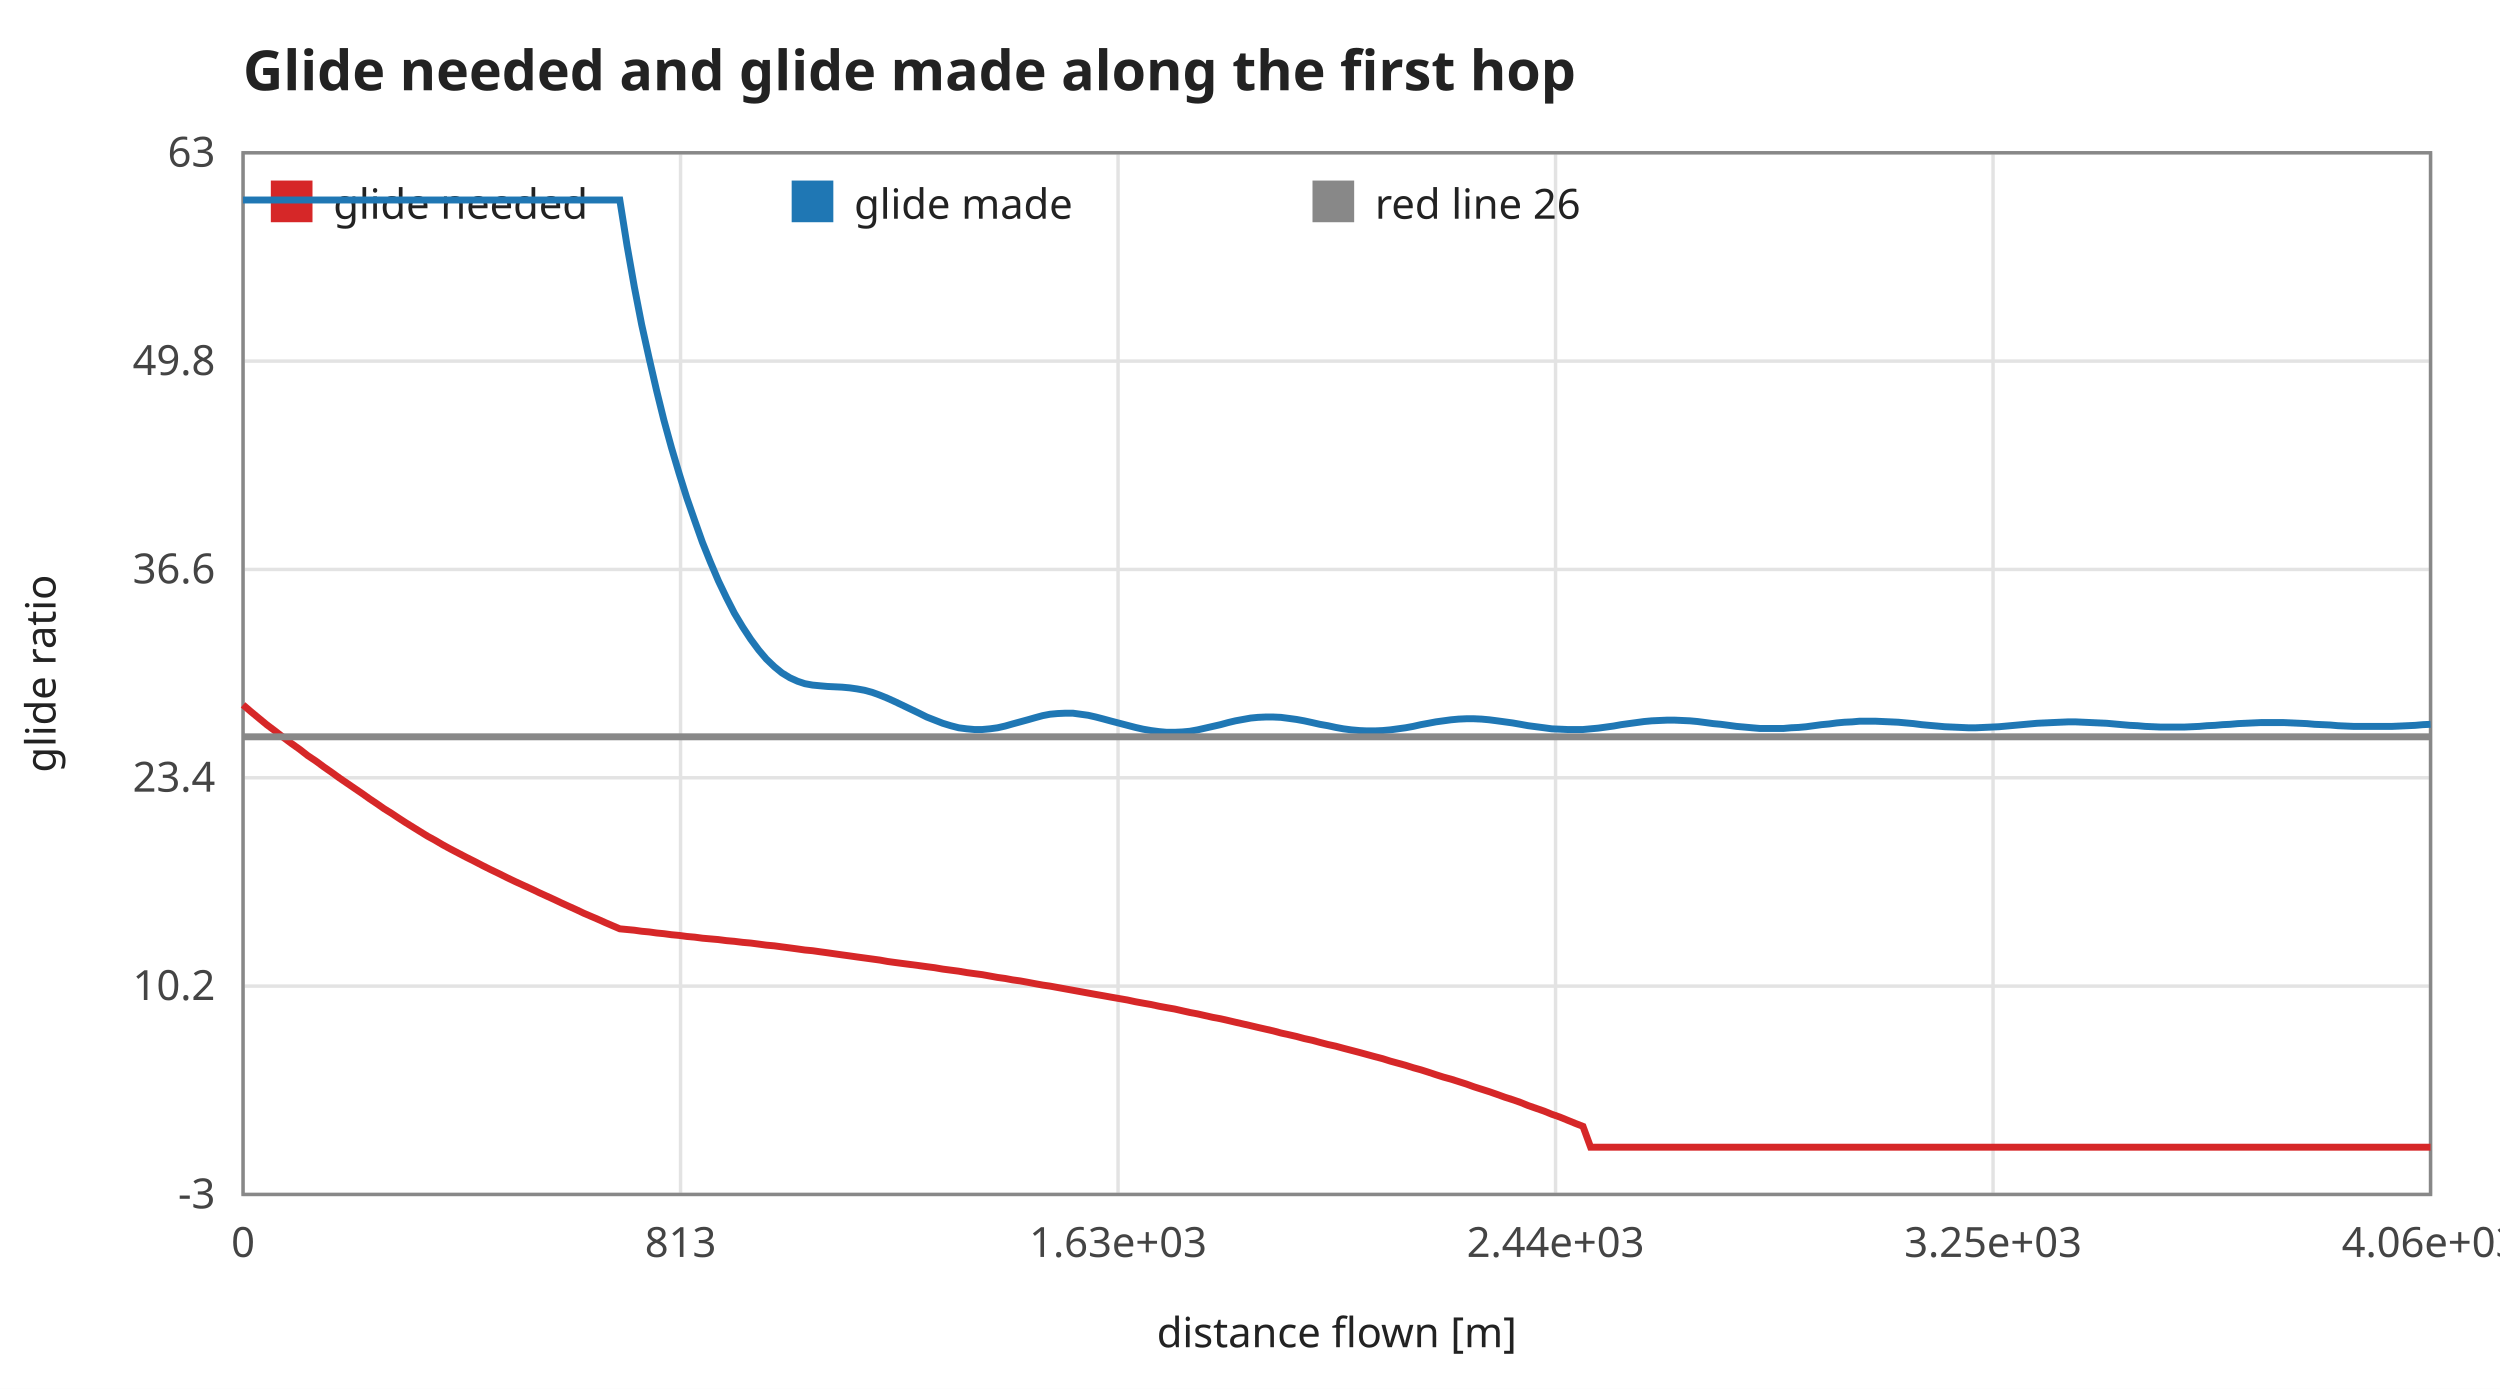
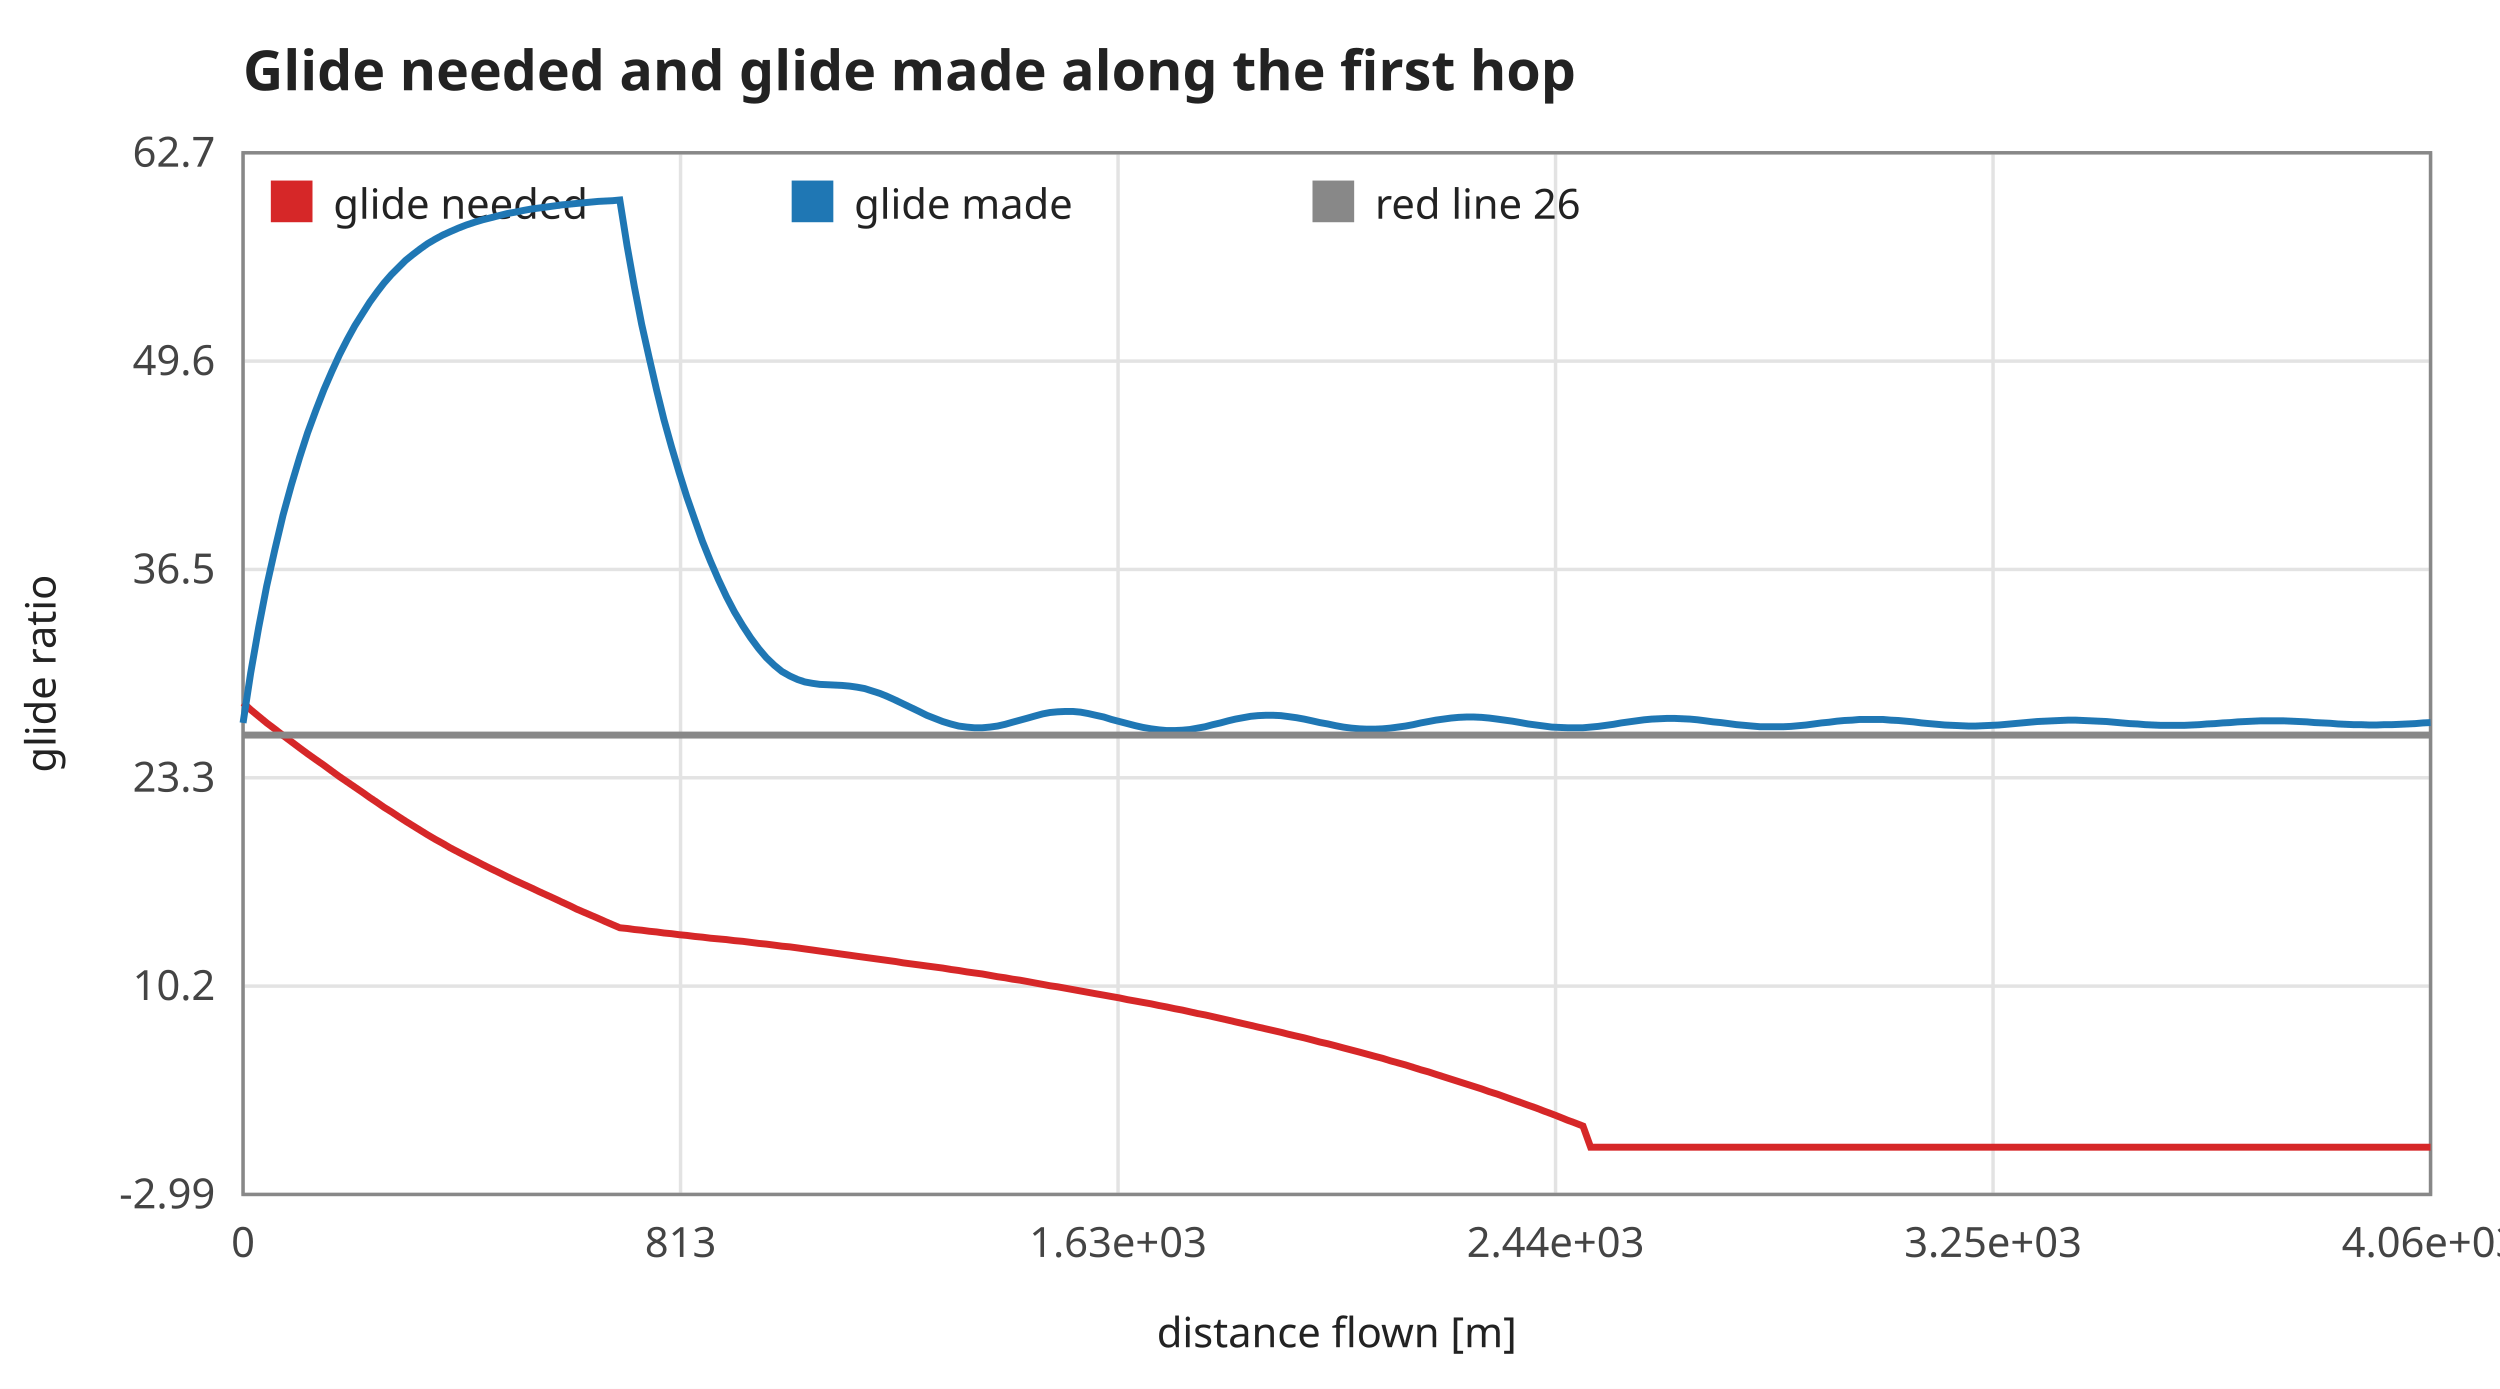
<svg xmlns="http://www.w3.org/2000/svg" viewBox="0 0 720 400" width="720" height="400" font-family="sans-serif" font-size="12">
  <rect width="720" height="400" fill="#ffffff" />
  <text x="70" y="26" font-size="16" font-weight="bold" fill="#222">Glide needed and glide made along the first hop</text>
  <line x1="70.0" y1="44" x2="70.0" y2="344" stroke="#e3e3e3" />
  <line x1="70" y1="344.0" x2="700" y2="344.0" stroke="#e3e3e3" />
  <text x="70.0" y="362" text-anchor="middle" fill="#444">0</text>
-   <text x="62" y="348.0" text-anchor="end" fill="#444">-3</text>
+   <text x="62" y="348.0" text-anchor="end" fill="#444">-2.99</text>
  <line x1="196.0" y1="44" x2="196.0" y2="344" stroke="#e3e3e3" />
  <line x1="70" y1="284.0" x2="700" y2="284.0" stroke="#e3e3e3" />
  <text x="196.0" y="362" text-anchor="middle" fill="#444">813</text>
  <text x="62" y="288.0" text-anchor="end" fill="#444">10.2</text>
  <line x1="322.0" y1="44" x2="322.0" y2="344" stroke="#e3e3e3" />
  <line x1="70" y1="224.0" x2="700" y2="224.0" stroke="#e3e3e3" />
  <text x="322.0" y="362" text-anchor="middle" fill="#444">1.63e+03</text>
-   <text x="62" y="228.0" text-anchor="end" fill="#444">23.4</text>
+   <text x="62" y="228.0" text-anchor="end" fill="#444">23.3</text>
  <line x1="448.0" y1="44" x2="448.0" y2="344" stroke="#e3e3e3" />
  <line x1="70" y1="164.0" x2="700" y2="164.0" stroke="#e3e3e3" />
  <text x="448.0" y="362" text-anchor="middle" fill="#444">2.44e+03</text>
-   <text x="62" y="168.0" text-anchor="end" fill="#444">36.6</text>
+   <text x="62" y="168.0" text-anchor="end" fill="#444">36.5</text>
  <line x1="574.0" y1="44" x2="574.0" y2="344" stroke="#e3e3e3" />
  <line x1="70" y1="104.0" x2="700" y2="104.0" stroke="#e3e3e3" />
  <text x="574.0" y="362" text-anchor="middle" fill="#444">3.25e+03</text>
-   <text x="62" y="108.0" text-anchor="end" fill="#444">49.8</text>
+   <text x="62" y="108.0" text-anchor="end" fill="#444">49.6</text>
  <line x1="700.0" y1="44" x2="700.0" y2="344" stroke="#e3e3e3" />
  <line x1="70" y1="44.0" x2="700" y2="44.0" stroke="#e3e3e3" />
  <text x="700.0" y="362" text-anchor="middle" fill="#444">4.06e+03</text>
-   <text x="62" y="48.0" text-anchor="end" fill="#444">63</text>
+   <text x="62" y="48.0" text-anchor="end" fill="#444">62.7</text>
  <rect x="70" y="44" width="630" height="300" fill="none" stroke="#888" />
  <text x="385" y="388" text-anchor="middle" fill="#222">distance flown [m]</text>
  <text transform="translate(16 194) rotate(-90)" text-anchor="middle" fill="#222">glide ratio</text>
-   <polyline fill="none" stroke="#d62728" stroke-width="2" points="70.0,203.0 72.2,204.9 74.5,206.8 76.8,208.7 79.2,210.5 81.5,212.3 83.9,214.1 86.3,215.8 88.6,217.6 91.0,219.2 93.3,220.9 95.6,222.5 97.8,224.1 100.0,225.6 102.2,227.1 104.4,228.6 106.5,230.1 108.6,231.5 110.6,232.9 112.7,234.2 114.8,235.6 116.8,236.9 118.9,238.2 121.0,239.5 123.1,240.8 125.3,242.0 127.5,243.3 129.7,244.5 132.0,245.7 134.3,246.9 136.7,248.1 139.0,249.3 141.4,250.5 143.7,251.6 146.1,252.8 148.4,253.9 150.8,255.0 153.0,256.0 155.3,257.1 157.5,258.1 159.7,259.1 161.8,260.1 164.0,261.1 166.0,262.0 168.1,263.0 170.2,263.9 172.3,264.8 174.3,265.7 176.4,266.6 178.5,267.5 180.6,267.7 182.7,267.9 184.8,268.2 187.0,268.4 189.1,268.7 191.2,268.9 193.4,269.2 195.6,269.4 197.8,269.7 200.1,269.9 202.3,270.2 204.6,270.4 206.9,270.6 209.2,270.9 211.5,271.1 213.9,271.4 216.2,271.6 218.5,271.9 220.7,272.2 223.0,272.4 225.2,272.7 227.5,273.0 229.7,273.3 231.8,273.6 234.0,273.8 236.1,274.1 238.3,274.4 240.4,274.7 242.5,275.0 244.7,275.3 246.8,275.6 249.0,275.9 251.2,276.2 253.4,276.5 255.6,276.9 257.8,277.2 260.1,277.5 262.4,277.8 264.7,278.1 266.9,278.4 269.2,278.7 271.5,279.1 273.8,279.4 276.1,279.7 278.4,280.1 280.6,280.4 282.9,280.7 285.1,281.1 287.3,281.5 289.5,281.8 291.6,282.2 293.8,282.5 296.0,282.9 298.1,283.3 300.3,283.7 302.4,284.0 304.6,284.4 306.8,284.8 309.0,285.2 311.2,285.6 313.4,286.0 315.6,286.4 317.9,286.8 320.1,287.2 322.4,287.6 324.7,288.0 327.0,288.5 329.2,288.9 331.5,289.3 333.8,289.8 336.0,290.2 338.3,290.6 340.5,291.1 342.7,291.6 344.9,292.0 347.1,292.5 349.3,293.0 351.5,293.4 353.7,293.9 355.8,294.4 358.0,294.9 360.2,295.4 362.3,295.9 364.5,296.4 366.7,296.9 368.9,297.5 371.2,298.0 373.4,298.5 375.6,299.1 377.9,299.6 380.1,300.2 382.4,300.8 384.7,301.3 386.9,301.9 389.2,302.5 391.5,303.1 393.7,303.7 395.9,304.3 398.2,304.9 400.4,305.6 402.6,306.2 404.8,306.8 407.0,307.5 409.2,308.1 411.4,308.8 413.5,309.5 415.7,310.2 417.9,310.8 420.1,311.5 422.3,312.2 424.5,313.0 426.7,313.7 428.9,314.4 431.2,315.2 433.4,316.0 435.6,316.7 437.9,317.5 440.1,318.4 442.4,319.2 444.7,320.0 446.9,320.9 449.2,321.7 451.4,322.6 453.6,323.5 455.9,324.4 458.1,330.4 460.3,330.4 462.5,330.4 464.7,330.4 466.9,330.4 469.1,330.4 471.3,330.4 473.5,330.4 475.7,330.4 477.9,330.4 480.1,330.4 482.3,330.4 484.5,330.4 486.7,330.4 488.9,330.4 491.2,330.4 493.4,330.4 495.6,330.4 497.9,330.4 500.1,330.4 502.4,330.4 504.6,330.4 506.9,330.4 509.1,330.4 511.3,330.4 513.6,330.4 515.8,330.4 518.0,330.4 520.2,330.4 522.4,330.4 524.6,330.4 526.8,330.4 529.0,330.4 531.2,330.4 533.4,330.4 535.6,330.4 537.8,330.4 540.0,330.4 542.2,330.4 544.5,330.4 546.7,330.4 548.9,330.4 551.1,330.4 553.4,330.4 555.6,330.4 557.9,330.4 560.1,330.4 562.4,330.4 564.6,330.4 566.8,330.4 569.1,330.4 571.3,330.4 573.5,330.4 575.7,330.4 577.9,330.4 580.1,330.4 582.3,330.4 584.5,330.4 586.7,330.4 588.9,330.4 591.1,330.4 593.3,330.4 595.6,330.4 597.8,330.4 600.0,330.4 602.2,330.4 604.4,330.4 606.7,330.4 608.9,330.4 611.1,330.4 613.4,330.4 615.6,330.4 617.8,330.4 620.1,330.4 622.3,330.4 624.5,330.4 626.8,330.4 629.0,330.4 631.2,330.4 633.4,330.4 635.6,330.4 637.9,330.4 640.1,330.4 642.3,330.4 644.5,330.4 646.7,330.4 648.9,330.4 651.1,330.4 653.3,330.4 655.5,330.4 657.7,330.4 660.0,330.4 662.2,330.4 664.4,330.4 666.6,330.4 668.9,330.4 671.1,330.4 673.3,330.4 675.6,330.4 677.8,330.4 680.0,330.4 682.3,330.4 684.5,330.4 686.7,330.4 688.9,330.4 691.2,330.4 693.4,330.4 695.6,330.4 697.8,330.4 700.0,330.4 " />
+   <polyline fill="none" stroke="#d62728" stroke-width="2" points="70.0,202.4 72.2,204.4 74.5,206.3 76.8,208.2 79.2,210.0 81.5,211.8 83.9,213.6 86.3,215.4 88.6,217.1 91.0,218.8 93.3,220.4 95.6,222.1 97.8,223.7 100.0,225.2 102.2,226.7 104.4,228.2 106.5,229.7 108.6,231.1 110.6,232.5 112.7,233.8 114.8,235.2 116.8,236.5 118.9,237.8 121.0,239.1 123.1,240.4 125.3,241.7 127.5,242.9 129.7,244.2 132.0,245.4 134.3,246.6 136.7,247.8 139.0,249.0 141.4,250.2 143.7,251.3 146.1,252.5 148.4,253.6 150.8,254.7 153.0,255.7 155.3,256.8 157.5,257.8 159.7,258.8 161.8,259.8 164.0,260.8 166.0,261.8 168.1,262.7 170.2,263.6 172.3,264.5 174.3,265.4 176.4,266.3 178.5,267.2 180.6,267.4 182.7,267.7 184.8,267.9 187.0,268.2 189.1,268.4 191.2,268.7 193.4,268.9 195.6,269.2 197.8,269.4 200.1,269.7 202.3,269.9 204.6,270.2 206.9,270.4 209.2,270.6 211.5,270.9 213.9,271.1 216.2,271.4 218.5,271.7 220.7,271.9 223.0,272.2 225.2,272.5 227.5,272.7 229.7,273.0 231.8,273.3 234.0,273.6 236.1,273.9 238.3,274.2 240.4,274.5 242.5,274.8 244.7,275.1 246.8,275.4 249.0,275.7 251.2,276.0 253.4,276.3 255.6,276.6 257.8,276.9 260.1,277.3 262.4,277.6 264.7,277.9 266.9,278.2 269.2,278.5 271.5,278.8 273.8,279.2 276.1,279.5 278.4,279.9 280.6,280.2 282.9,280.5 285.1,280.9 287.3,281.3 289.5,281.6 291.6,282.0 293.8,282.3 296.0,282.7 298.1,283.1 300.3,283.5 302.4,283.9 304.6,284.2 306.8,284.6 309.0,285.0 311.2,285.4 313.4,285.8 315.6,286.2 317.9,286.6 320.1,287.0 322.4,287.4 324.7,287.9 327.0,288.3 329.2,288.7 331.5,289.1 333.8,289.6 336.0,290.0 338.3,290.5 340.5,290.9 342.7,291.4 344.9,291.9 347.1,292.3 349.3,292.8 351.5,293.3 353.7,293.8 355.8,294.3 358.0,294.8 360.2,295.3 362.3,295.8 364.5,296.3 366.7,296.8 368.9,297.3 371.2,297.9 373.4,298.4 375.6,298.9 377.9,299.5 380.1,300.1 382.4,300.6 384.7,301.2 386.9,301.8 389.2,302.4 391.5,303.0 393.7,303.6 395.9,304.2 398.2,304.8 400.4,305.5 402.6,306.1 404.8,306.7 407.0,307.4 409.2,308.1 411.4,308.7 413.5,309.4 415.7,310.1 417.9,310.8 420.1,311.5 422.3,312.2 424.5,312.9 426.7,313.6 428.9,314.4 431.2,315.1 433.4,315.9 435.6,316.7 437.9,317.5 440.1,318.3 442.4,319.1 444.7,320.0 446.9,320.8 449.2,321.7 451.4,322.6 453.6,323.4 455.9,324.3 458.1,330.4 460.3,330.4 462.5,330.4 464.7,330.4 466.9,330.4 469.1,330.4 471.3,330.4 473.5,330.4 475.7,330.4 477.9,330.4 480.1,330.4 482.3,330.4 484.5,330.4 486.7,330.4 488.9,330.4 491.2,330.4 493.4,330.4 495.6,330.4 497.9,330.4 500.1,330.4 502.4,330.4 504.6,330.4 506.9,330.4 509.1,330.4 511.3,330.4 513.6,330.4 515.8,330.4 518.0,330.4 520.2,330.4 522.4,330.4 524.6,330.4 526.8,330.4 529.0,330.4 531.2,330.4 533.4,330.4 535.6,330.4 537.8,330.4 540.0,330.4 542.2,330.4 544.5,330.4 546.7,330.4 548.9,330.4 551.1,330.4 553.4,330.4 555.6,330.4 557.9,330.4 560.1,330.4 562.4,330.4 564.6,330.4 566.8,330.4 569.1,330.4 571.3,330.4 573.5,330.4 575.7,330.4 577.9,330.4 580.1,330.4 582.3,330.4 584.5,330.4 586.7,330.4 588.9,330.4 591.1,330.4 593.3,330.4 595.6,330.4 597.8,330.4 600.0,330.4 602.2,330.4 604.4,330.4 606.7,330.4 608.9,330.4 611.1,330.4 613.4,330.4 615.6,330.4 617.8,330.4 620.1,330.4 622.3,330.4 624.5,330.4 626.8,330.4 629.0,330.4 631.2,330.4 633.4,330.4 635.6,330.4 637.9,330.4 640.1,330.4 642.3,330.4 644.5,330.4 646.7,330.4 648.9,330.4 651.1,330.4 653.3,330.4 655.5,330.4 657.7,330.4 660.0,330.4 662.2,330.4 664.4,330.4 666.6,330.4 668.9,330.4 671.1,330.4 673.3,330.4 675.6,330.4 677.8,330.4 680.0,330.4 682.3,330.4 684.5,330.4 686.7,330.4 688.9,330.4 691.2,330.4 693.4,330.4 695.6,330.4 697.8,330.4 700.0,330.4 " />
  <rect x="78" y="52" width="12" height="12" fill="#d62728" />
  <text x="96" y="63" fill="#222">glide needed</text>
-   <polyline fill="none" stroke="#1f77b4" stroke-width="2" points="70.0,57.6 72.2,57.6 74.5,57.6 76.8,57.6 79.2,57.6 81.5,57.6 83.9,57.6 86.3,57.6 88.6,57.6 91.0,57.6 93.3,57.6 95.6,57.6 97.8,57.6 100.0,57.6 102.2,57.6 104.4,57.6 106.5,57.6 108.6,57.6 110.6,57.6 112.7,57.6 114.8,57.6 116.8,57.6 118.9,57.6 121.0,57.6 123.1,57.6 125.3,57.6 127.5,57.6 129.7,57.6 132.0,57.6 134.3,57.6 136.7,57.6 139.0,57.6 141.4,57.6 143.7,57.6 146.1,57.6 148.4,57.6 150.8,57.6 153.0,57.6 155.3,57.6 157.5,57.6 159.7,57.6 161.8,57.6 164.0,57.6 166.0,57.6 168.1,57.6 170.2,57.6 172.3,57.6 174.3,57.6 176.4,57.6 178.5,57.6 180.6,70.8 182.7,82.7 184.8,93.5 187.0,103.4 189.1,112.5 191.2,121.0 193.4,129.0 195.6,136.4 197.8,143.4 200.1,150.0 202.3,156.2 204.6,161.9 206.9,167.3 209.2,172.1 211.5,176.6 213.9,180.6 216.2,184.1 218.5,187.2 220.7,189.8 223.0,192.0 225.2,193.8 227.5,195.2 229.7,196.2 231.8,196.9 234.0,197.3 236.1,197.5 238.3,197.7 240.4,197.8 242.5,197.9 244.7,198.1 246.8,198.4 249.0,198.8 251.2,199.4 253.4,200.2 255.6,201.1 257.8,202.1 260.1,203.2 262.4,204.3 264.7,205.4 266.9,206.5 269.2,207.4 271.5,208.3 273.8,209.0 276.1,209.6 278.4,209.9 280.6,210.1 282.9,210.1 285.1,209.9 287.3,209.6 289.5,209.1 291.6,208.5 293.8,207.9 296.0,207.3 298.1,206.7 300.3,206.1 302.4,205.7 304.6,205.5 306.8,205.4 309.0,205.4 311.2,205.7 313.4,206.0 315.6,206.5 317.9,207.1 320.1,207.7 322.4,208.3 324.7,208.9 327.0,209.5 329.2,210.0 331.5,210.4 333.8,210.7 336.0,210.9 338.3,210.9 340.5,210.8 342.7,210.6 344.9,210.2 347.1,209.7 349.3,209.2 351.5,208.7 353.7,208.1 355.8,207.6 358.0,207.2 360.2,206.8 362.3,206.6 364.5,206.5 366.7,206.5 368.9,206.6 371.2,206.9 373.4,207.2 375.6,207.6 377.9,208.1 380.1,208.6 382.4,209.0 384.7,209.5 386.9,209.9 389.2,210.2 391.5,210.4 393.7,210.5 395.9,210.5 398.2,210.4 400.4,210.2 402.6,209.9 404.8,209.6 407.0,209.2 409.2,208.7 411.4,208.3 413.5,207.9 415.7,207.6 417.9,207.3 420.1,207.1 422.3,207.0 424.5,207.0 426.7,207.1 428.9,207.3 431.2,207.6 433.4,207.9 435.6,208.2 437.9,208.6 440.1,209.0 442.4,209.3 444.7,209.6 446.9,209.9 449.2,210.0 451.4,210.1 453.6,210.1 455.9,210.1 458.1,209.9 460.3,209.7 462.5,209.4 464.7,209.1 466.9,208.7 469.1,208.4 471.3,208.1 473.5,207.8 475.7,207.6 477.9,207.5 480.1,207.4 482.3,207.4 484.5,207.5 486.7,207.6 488.9,207.8 491.2,208.1 493.4,208.4 495.6,208.6 497.9,208.9 500.1,209.2 502.4,209.4 504.6,209.6 506.9,209.8 509.1,209.8 511.3,209.8 513.6,209.8 515.8,209.6 518.0,209.5 520.2,209.3 522.4,209.0 524.6,208.7 526.8,208.5 529.0,208.2 531.2,208.0 533.4,207.9 535.6,207.7 537.8,207.7 540.0,207.7 542.2,207.8 544.5,207.9 546.7,208.0 548.9,208.2 551.1,208.4 553.4,208.7 555.6,208.9 557.9,209.1 560.1,209.3 562.4,209.4 564.6,209.5 566.8,209.6 569.1,209.6 571.3,209.5 573.5,209.4 575.7,209.3 577.9,209.1 580.1,208.9 582.3,208.7 584.5,208.5 586.7,208.3 588.9,208.2 591.1,208.1 593.3,208.0 595.6,207.9 597.8,207.9 600.0,208.0 602.2,208.1 604.4,208.2 606.7,208.3 608.9,208.5 611.1,208.7 613.4,208.9 615.6,209.0 617.8,209.2 620.1,209.3 622.3,209.4 624.5,209.4 626.8,209.4 629.0,209.4 631.2,209.3 633.4,209.2 635.6,209.0 637.9,208.9 640.1,208.7 642.3,208.6 644.5,208.4 646.7,208.3 648.9,208.2 651.1,208.1 653.3,208.1 655.5,208.1 657.7,208.1 660.0,208.2 662.2,208.3 664.4,208.4 666.6,208.6 668.9,208.7 671.1,208.8 673.3,209.0 675.6,209.1 677.8,209.2 680.0,209.2 682.3,209.2 684.5,209.2 686.7,209.2 688.9,209.2 691.2,209.1 693.4,209.0 695.6,208.9 697.8,208.7 700.0,208.6 " />
+   <polyline fill="none" stroke="#1f77b4" stroke-width="2" points="70.0,208.2 72.2,193.8 74.5,180.7 76.8,168.8 79.2,158.1 81.5,148.4 83.9,139.7 86.3,131.7 88.6,124.6 91.0,118.1 93.3,112.2 95.6,106.9 97.8,102.1 100.0,97.8 102.2,93.8 104.4,90.3 106.5,87.0 108.6,84.1 110.6,81.5 112.7,79.1 114.8,77.0 116.8,75.0 118.9,73.3 121.0,71.7 123.1,70.2 125.3,68.9 127.5,67.7 129.7,66.7 132.0,65.7 134.3,64.8 136.7,64.0 139.0,63.3 141.4,62.7 143.7,62.1 146.1,61.5 148.4,61.1 150.8,60.6 153.0,60.2 155.3,59.9 157.5,59.6 159.7,59.3 161.8,59.0 164.0,58.8 166.0,58.6 168.1,58.4 170.2,58.2 172.3,58.0 174.3,57.9 176.4,57.8 178.5,57.6 180.6,70.8 182.7,82.6 184.8,93.4 187.0,103.2 189.1,112.3 191.2,120.8 193.4,128.7 195.6,136.1 197.8,143.1 200.1,149.7 202.3,155.9 204.6,161.6 206.9,166.9 209.2,171.8 211.5,176.2 213.9,180.2 216.2,183.7 218.5,186.8 220.7,189.4 223.0,191.6 225.2,193.4 227.5,194.7 229.7,195.7 231.8,196.4 234.0,196.8 236.1,197.1 238.3,197.2 240.4,197.3 242.5,197.4 244.7,197.6 246.8,197.9 249.0,198.3 251.2,199.0 253.4,199.7 255.6,200.6 257.8,201.6 260.1,202.7 262.4,203.8 264.7,204.9 266.9,206.0 269.2,206.9 271.5,207.8 273.8,208.5 276.1,209.1 278.4,209.4 280.6,209.6 282.9,209.6 285.1,209.4 287.3,209.1 289.5,208.6 291.6,208.0 293.8,207.4 296.0,206.8 298.1,206.2 300.3,205.6 302.4,205.2 304.6,205.0 306.8,204.9 309.0,204.9 311.2,205.1 313.4,205.5 315.6,206.0 317.9,206.5 320.1,207.2 322.4,207.8 324.7,208.4 327.0,209.0 329.2,209.5 331.5,209.9 333.8,210.2 336.0,210.4 338.3,210.4 340.5,210.3 342.7,210.1 344.9,209.7 347.1,209.3 349.3,208.7 351.5,208.2 353.7,207.6 355.8,207.1 358.0,206.7 360.2,206.3 362.3,206.1 364.5,206.0 366.7,206.0 368.9,206.1 371.2,206.4 373.4,206.7 375.6,207.1 377.9,207.6 380.1,208.1 382.4,208.5 384.7,209.0 386.9,209.4 389.2,209.7 391.5,209.9 393.7,210.0 395.9,210.0 398.2,209.9 400.4,209.7 402.6,209.4 404.8,209.1 407.0,208.7 409.2,208.2 411.4,207.8 413.5,207.4 415.7,207.1 417.9,206.8 420.1,206.6 422.3,206.5 424.5,206.5 426.7,206.6 428.9,206.8 431.2,207.1 433.4,207.4 435.6,207.7 437.9,208.1 440.1,208.5 442.4,208.8 444.7,209.1 446.9,209.4 449.2,209.5 451.4,209.6 453.6,209.6 455.9,209.6 458.1,209.4 460.3,209.2 462.5,208.9 464.7,208.6 466.9,208.2 469.1,207.9 471.3,207.6 473.5,207.3 475.7,207.1 477.9,207.0 480.1,206.9 482.3,206.9 484.5,207.0 486.7,207.1 488.9,207.3 491.2,207.6 493.4,207.9 495.6,208.1 497.9,208.4 500.1,208.7 502.4,208.9 504.6,209.1 506.9,209.3 509.1,209.3 511.3,209.3 513.6,209.3 515.8,209.2 518.0,209.0 520.2,208.8 522.4,208.5 524.6,208.2 526.8,208.0 529.0,207.7 531.2,207.5 533.4,207.4 535.6,207.2 537.8,207.2 540.0,207.2 542.2,207.2 544.5,207.4 546.7,207.5 548.9,207.7 551.1,207.9 553.4,208.2 555.6,208.4 557.9,208.6 560.1,208.8 562.4,208.9 564.6,209.0 566.8,209.1 569.1,209.1 571.3,209.0 573.5,208.9 575.7,208.8 577.9,208.6 580.1,208.4 582.3,208.2 584.5,208.0 586.7,207.8 588.9,207.7 591.1,207.6 593.3,207.5 595.6,207.4 597.8,207.4 600.0,207.5 602.2,207.6 604.4,207.7 606.7,207.8 608.9,208.0 611.1,208.2 613.4,208.4 615.6,208.5 617.8,208.7 620.1,208.8 622.3,208.9 624.5,208.9 626.8,208.9 629.0,208.9 631.2,208.8 633.4,208.7 635.6,208.5 637.9,208.4 640.1,208.2 642.3,208.1 644.5,207.9 646.7,207.8 648.9,207.7 651.1,207.6 653.3,207.6 655.5,207.6 657.7,207.6 660.0,207.7 662.2,207.8 664.4,207.9 666.6,208.1 668.9,208.2 671.1,208.3 673.3,208.5 675.6,208.6 677.8,208.7 680.0,208.7 682.3,208.8 684.5,208.8 686.7,208.7 688.9,208.7 691.2,208.6 693.4,208.5 695.6,208.4 697.8,208.2 700.0,208.1 " />
  <rect x="228" y="52" width="12" height="12" fill="#1f77b4" />
  <text x="246" y="63" fill="#222">glide made</text>
-   <polyline fill="none" stroke="#888888" stroke-width="2" points="70.0,212.2 72.2,212.2 74.5,212.2 76.8,212.2 79.2,212.2 81.5,212.2 83.9,212.2 86.3,212.2 88.6,212.2 91.0,212.2 93.3,212.2 95.6,212.2 97.8,212.2 100.0,212.2 102.2,212.2 104.4,212.2 106.5,212.2 108.6,212.2 110.6,212.2 112.7,212.2 114.8,212.2 116.8,212.2 118.9,212.2 121.0,212.2 123.1,212.2 125.3,212.2 127.5,212.2 129.7,212.2 132.0,212.2 134.3,212.2 136.7,212.2 139.0,212.2 141.4,212.2 143.7,212.2 146.1,212.2 148.4,212.2 150.8,212.2 153.0,212.2 155.3,212.2 157.5,212.2 159.7,212.2 161.8,212.2 164.0,212.2 166.0,212.2 168.1,212.2 170.2,212.2 172.3,212.2 174.3,212.2 176.4,212.2 178.5,212.2 180.6,212.2 182.7,212.2 184.8,212.2 187.0,212.2 189.1,212.2 191.2,212.2 193.4,212.2 195.6,212.2 197.8,212.2 200.1,212.2 202.3,212.2 204.6,212.2 206.9,212.2 209.2,212.2 211.5,212.2 213.9,212.2 216.2,212.2 218.5,212.2 220.7,212.2 223.0,212.2 225.2,212.2 227.5,212.2 229.7,212.2 231.8,212.2 234.0,212.2 236.1,212.2 238.3,212.2 240.4,212.2 242.5,212.2 244.7,212.2 246.8,212.2 249.0,212.2 251.2,212.2 253.4,212.2 255.6,212.2 257.8,212.2 260.1,212.2 262.4,212.2 264.7,212.2 266.9,212.2 269.2,212.2 271.5,212.2 273.8,212.2 276.1,212.2 278.4,212.2 280.6,212.2 282.9,212.2 285.1,212.2 287.3,212.2 289.5,212.2 291.6,212.2 293.8,212.2 296.0,212.2 298.1,212.2 300.3,212.2 302.4,212.2 304.6,212.2 306.8,212.2 309.0,212.2 311.2,212.2 313.4,212.2 315.6,212.2 317.9,212.2 320.1,212.2 322.4,212.2 324.7,212.2 327.0,212.2 329.2,212.2 331.5,212.2 333.8,212.2 336.0,212.2 338.3,212.2 340.5,212.2 342.7,212.2 344.9,212.2 347.1,212.2 349.3,212.2 351.5,212.2 353.7,212.2 355.8,212.2 358.0,212.2 360.2,212.2 362.3,212.2 364.5,212.2 366.7,212.2 368.9,212.2 371.2,212.2 373.4,212.2 375.6,212.2 377.9,212.2 380.1,212.2 382.4,212.2 384.7,212.2 386.9,212.2 389.2,212.2 391.5,212.2 393.7,212.2 395.9,212.2 398.2,212.2 400.4,212.2 402.6,212.2 404.8,212.2 407.0,212.2 409.2,212.2 411.4,212.2 413.5,212.2 415.7,212.2 417.9,212.2 420.1,212.2 422.3,212.2 424.5,212.2 426.7,212.2 428.9,212.2 431.2,212.2 433.4,212.2 435.6,212.2 437.9,212.2 440.1,212.2 442.4,212.2 444.7,212.2 446.9,212.2 449.2,212.2 451.4,212.2 453.6,212.2 455.9,212.2 458.1,212.2 460.3,212.2 462.5,212.2 464.7,212.2 466.9,212.2 469.1,212.2 471.3,212.2 473.5,212.2 475.7,212.2 477.9,212.2 480.1,212.2 482.3,212.2 484.5,212.2 486.7,212.2 488.9,212.2 491.2,212.2 493.4,212.2 495.6,212.2 497.9,212.2 500.1,212.2 502.4,212.2 504.6,212.2 506.9,212.2 509.1,212.2 511.3,212.2 513.6,212.2 515.8,212.2 518.0,212.2 520.2,212.2 522.4,212.2 524.6,212.2 526.8,212.2 529.0,212.2 531.2,212.2 533.4,212.2 535.6,212.2 537.8,212.2 540.0,212.2 542.2,212.2 544.5,212.2 546.7,212.2 548.9,212.2 551.1,212.2 553.4,212.2 555.6,212.2 557.9,212.2 560.1,212.2 562.4,212.2 564.6,212.2 566.8,212.2 569.1,212.2 571.3,212.2 573.5,212.2 575.7,212.2 577.9,212.2 580.1,212.2 582.3,212.2 584.5,212.2 586.7,212.2 588.9,212.2 591.1,212.2 593.3,212.2 595.6,212.2 597.8,212.2 600.0,212.2 602.2,212.2 604.4,212.2 606.7,212.2 608.9,212.2 611.1,212.2 613.4,212.2 615.6,212.2 617.8,212.2 620.1,212.2 622.3,212.2 624.5,212.2 626.8,212.2 629.0,212.2 631.2,212.2 633.4,212.2 635.6,212.2 637.9,212.2 640.1,212.2 642.3,212.2 644.5,212.2 646.7,212.2 648.9,212.2 651.1,212.2 653.3,212.2 655.5,212.2 657.7,212.2 660.0,212.2 662.2,212.2 664.4,212.2 666.6,212.2 668.9,212.2 671.1,212.2 673.3,212.2 675.6,212.2 677.8,212.2 680.0,212.2 682.3,212.2 684.5,212.2 686.7,212.2 688.9,212.2 691.2,212.2 693.4,212.2 695.6,212.2 697.8,212.2 700.0,212.2 " />
+   <polyline fill="none" stroke="#888888" stroke-width="2" points="70.0,211.7 72.2,211.7 74.5,211.7 76.8,211.7 79.2,211.7 81.5,211.7 83.9,211.7 86.3,211.7 88.6,211.7 91.0,211.7 93.3,211.7 95.6,211.7 97.8,211.7 100.0,211.7 102.2,211.7 104.4,211.7 106.5,211.7 108.6,211.7 110.6,211.7 112.7,211.7 114.8,211.7 116.8,211.7 118.9,211.7 121.0,211.7 123.1,211.7 125.3,211.7 127.5,211.7 129.7,211.7 132.0,211.7 134.3,211.7 136.7,211.7 139.0,211.7 141.4,211.7 143.7,211.7 146.1,211.7 148.4,211.7 150.8,211.7 153.0,211.7 155.3,211.7 157.5,211.7 159.7,211.7 161.8,211.7 164.0,211.7 166.0,211.7 168.1,211.7 170.2,211.7 172.3,211.7 174.3,211.7 176.4,211.7 178.5,211.7 180.6,211.7 182.7,211.7 184.8,211.7 187.0,211.7 189.1,211.7 191.2,211.7 193.4,211.7 195.6,211.7 197.8,211.7 200.1,211.7 202.3,211.7 204.6,211.7 206.9,211.7 209.2,211.7 211.5,211.7 213.9,211.7 216.2,211.7 218.5,211.7 220.7,211.7 223.0,211.7 225.2,211.7 227.5,211.7 229.7,211.7 231.8,211.7 234.0,211.7 236.1,211.7 238.3,211.7 240.4,211.7 242.5,211.7 244.7,211.7 246.8,211.7 249.0,211.7 251.2,211.7 253.4,211.7 255.6,211.7 257.8,211.7 260.1,211.7 262.4,211.7 264.7,211.7 266.9,211.7 269.2,211.7 271.5,211.7 273.8,211.7 276.1,211.7 278.4,211.7 280.6,211.7 282.9,211.7 285.1,211.7 287.3,211.7 289.5,211.7 291.6,211.7 293.8,211.7 296.0,211.7 298.1,211.7 300.3,211.7 302.4,211.7 304.6,211.7 306.8,211.7 309.0,211.7 311.2,211.7 313.4,211.7 315.6,211.7 317.9,211.7 320.1,211.7 322.4,211.7 324.7,211.7 327.0,211.7 329.2,211.7 331.5,211.7 333.8,211.7 336.0,211.7 338.3,211.7 340.5,211.7 342.7,211.7 344.9,211.7 347.1,211.7 349.3,211.7 351.5,211.7 353.7,211.7 355.8,211.7 358.0,211.7 360.2,211.7 362.3,211.7 364.5,211.7 366.7,211.7 368.9,211.7 371.2,211.7 373.4,211.7 375.6,211.7 377.9,211.7 380.1,211.7 382.4,211.7 384.7,211.7 386.9,211.7 389.2,211.7 391.5,211.7 393.7,211.7 395.9,211.7 398.2,211.7 400.4,211.7 402.6,211.7 404.8,211.7 407.0,211.7 409.2,211.7 411.4,211.7 413.5,211.7 415.7,211.7 417.9,211.7 420.1,211.7 422.3,211.7 424.5,211.7 426.7,211.7 428.9,211.7 431.2,211.7 433.4,211.7 435.6,211.7 437.9,211.7 440.1,211.7 442.4,211.7 444.7,211.7 446.9,211.7 449.2,211.7 451.4,211.7 453.6,211.7 455.9,211.7 458.1,211.7 460.3,211.7 462.5,211.7 464.7,211.7 466.9,211.7 469.1,211.7 471.3,211.7 473.5,211.7 475.7,211.7 477.9,211.7 480.1,211.7 482.3,211.7 484.5,211.7 486.7,211.7 488.9,211.7 491.2,211.7 493.4,211.7 495.6,211.7 497.9,211.7 500.1,211.7 502.4,211.7 504.6,211.7 506.9,211.7 509.1,211.7 511.3,211.7 513.6,211.7 515.8,211.7 518.0,211.7 520.2,211.7 522.4,211.7 524.6,211.7 526.8,211.7 529.0,211.7 531.2,211.7 533.4,211.7 535.6,211.7 537.8,211.7 540.0,211.7 542.2,211.7 544.5,211.7 546.7,211.7 548.9,211.7 551.1,211.7 553.4,211.7 555.6,211.7 557.9,211.7 560.1,211.7 562.4,211.7 564.6,211.7 566.8,211.7 569.1,211.7 571.3,211.7 573.5,211.7 575.7,211.7 577.9,211.7 580.1,211.7 582.3,211.7 584.5,211.7 586.7,211.7 588.9,211.7 591.1,211.7 593.3,211.7 595.6,211.7 597.8,211.7 600.0,211.7 602.2,211.7 604.4,211.7 606.7,211.7 608.9,211.7 611.1,211.7 613.4,211.7 615.6,211.7 617.8,211.7 620.1,211.7 622.3,211.7 624.5,211.7 626.8,211.7 629.0,211.7 631.2,211.7 633.4,211.7 635.6,211.7 637.9,211.7 640.1,211.7 642.3,211.7 644.5,211.7 646.7,211.7 648.9,211.7 651.1,211.7 653.3,211.7 655.5,211.7 657.7,211.7 660.0,211.7 662.2,211.7 664.4,211.7 666.6,211.7 668.9,211.7 671.1,211.7 673.3,211.7 675.6,211.7 677.8,211.7 680.0,211.7 682.3,211.7 684.5,211.7 686.7,211.7 688.9,211.7 691.2,211.7 693.4,211.7 695.6,211.7 697.8,211.7 700.0,211.7 " />
  <rect x="378" y="52" width="12" height="12" fill="#888888" />
  <text x="396" y="63" fill="#222">red line 26</text>
</svg>
